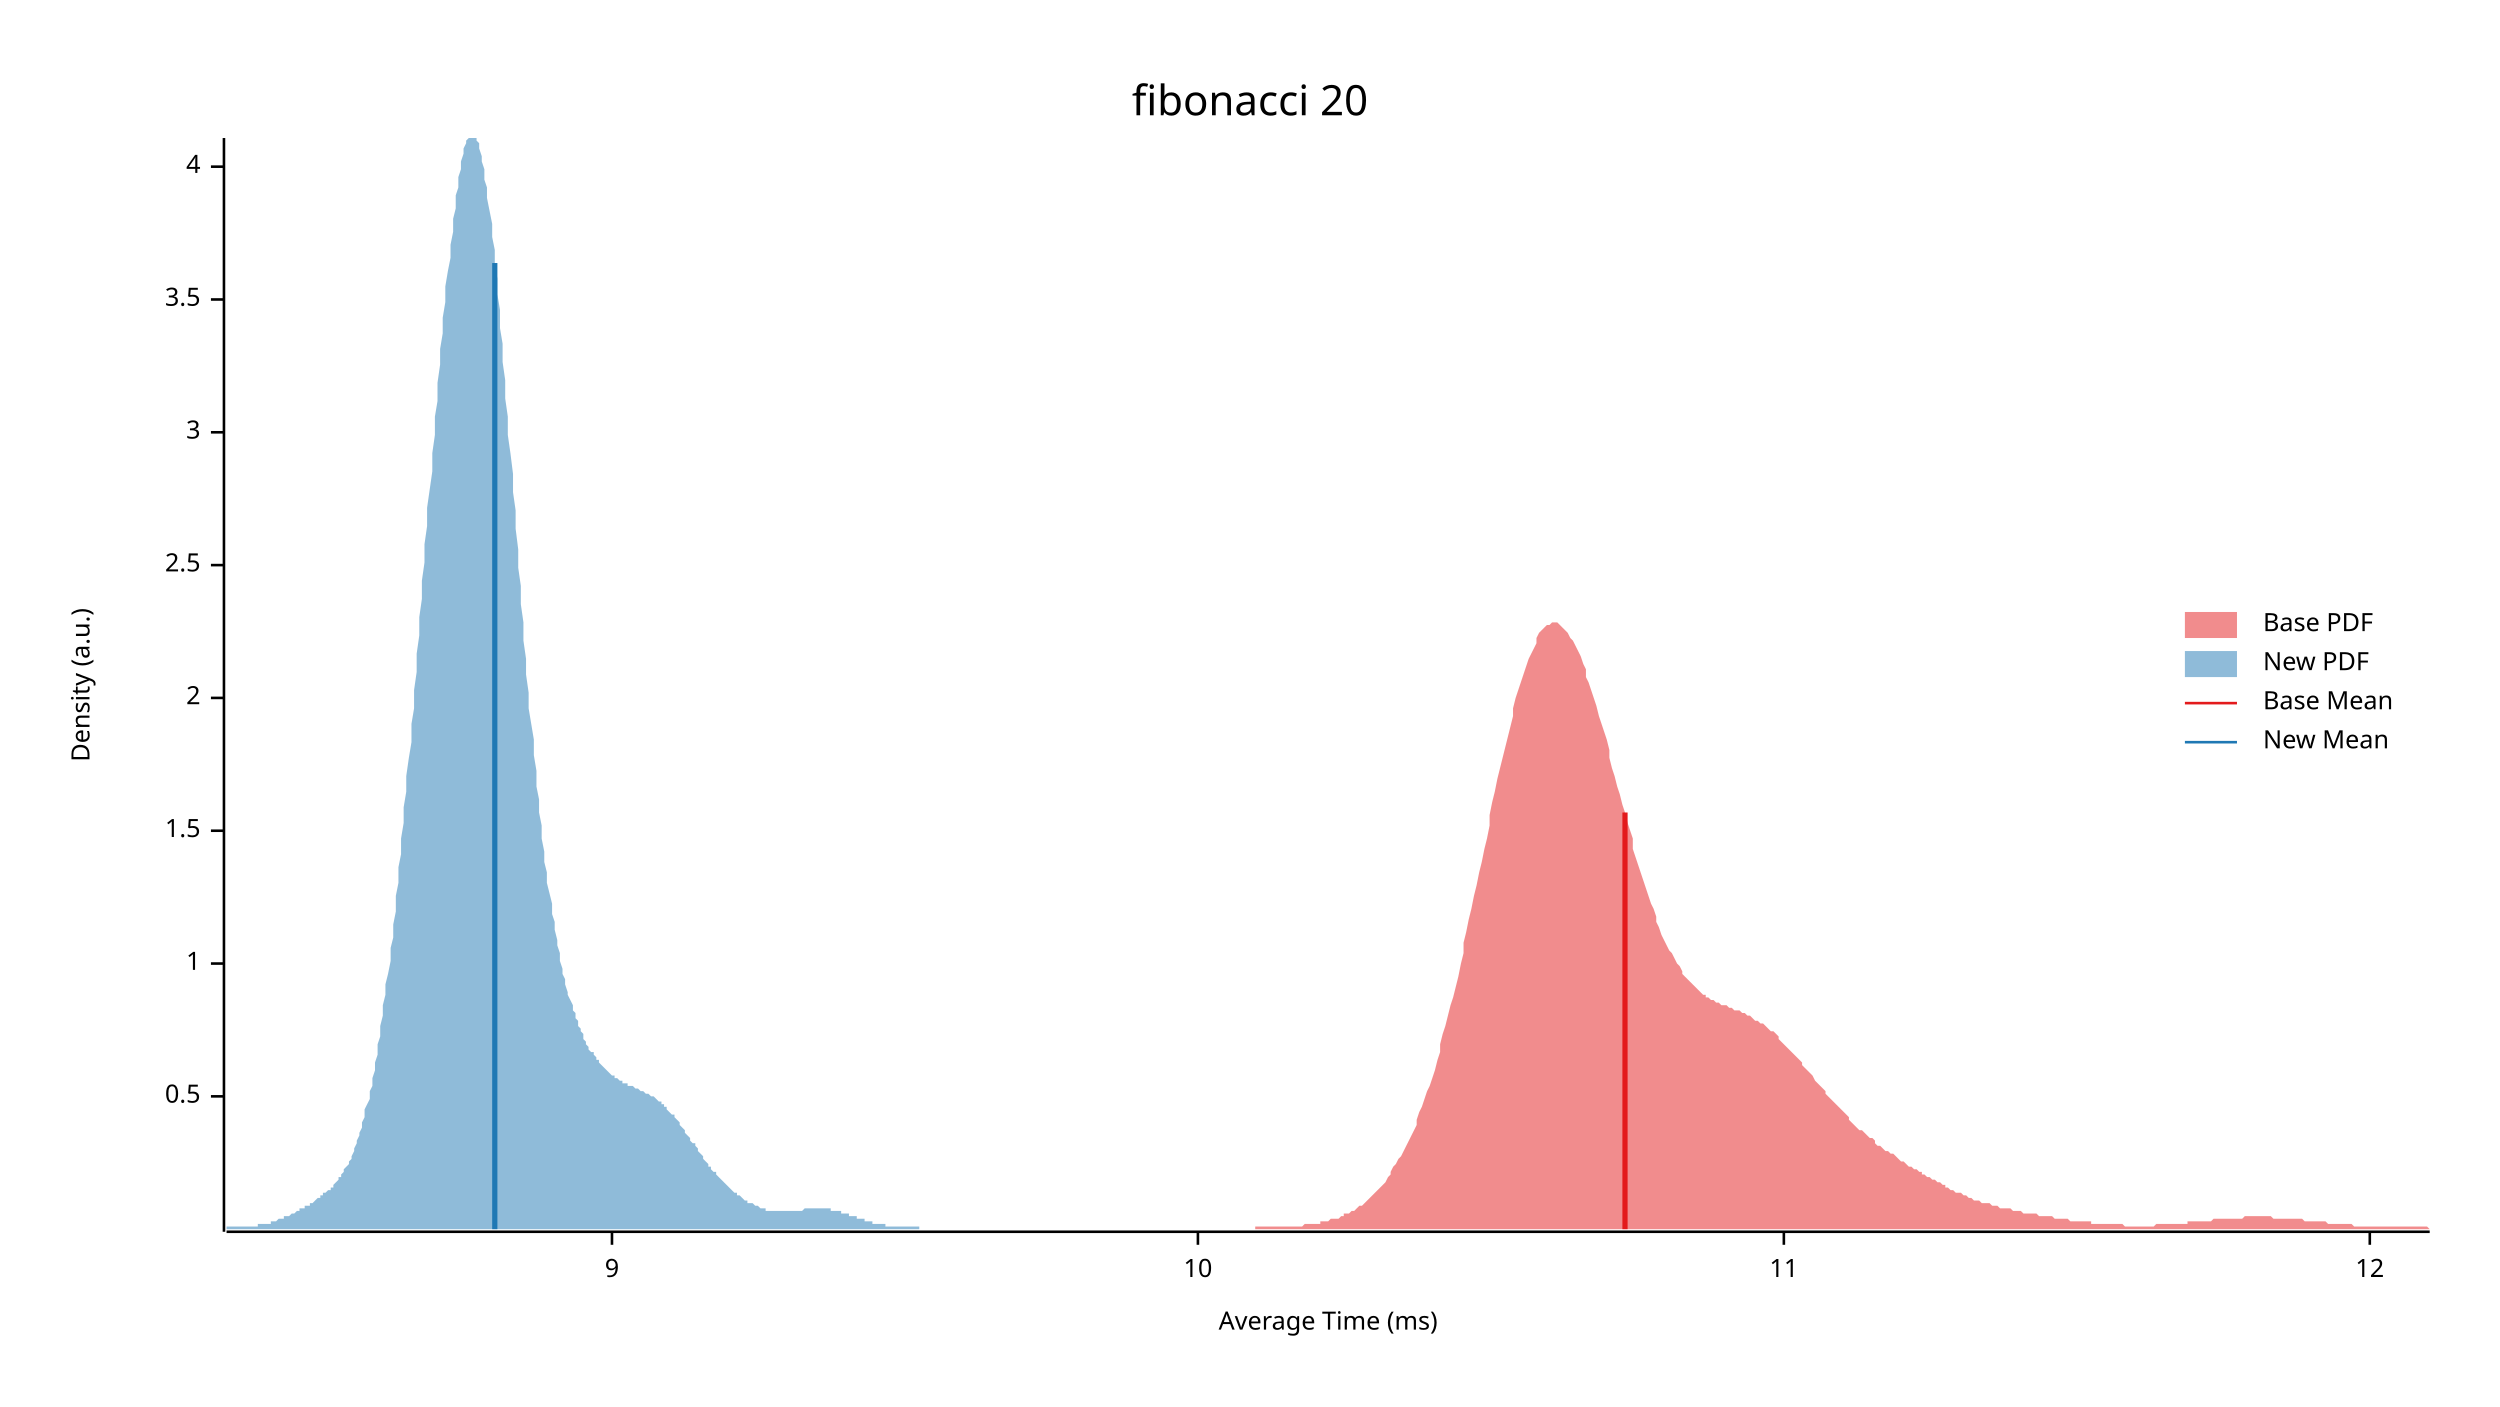
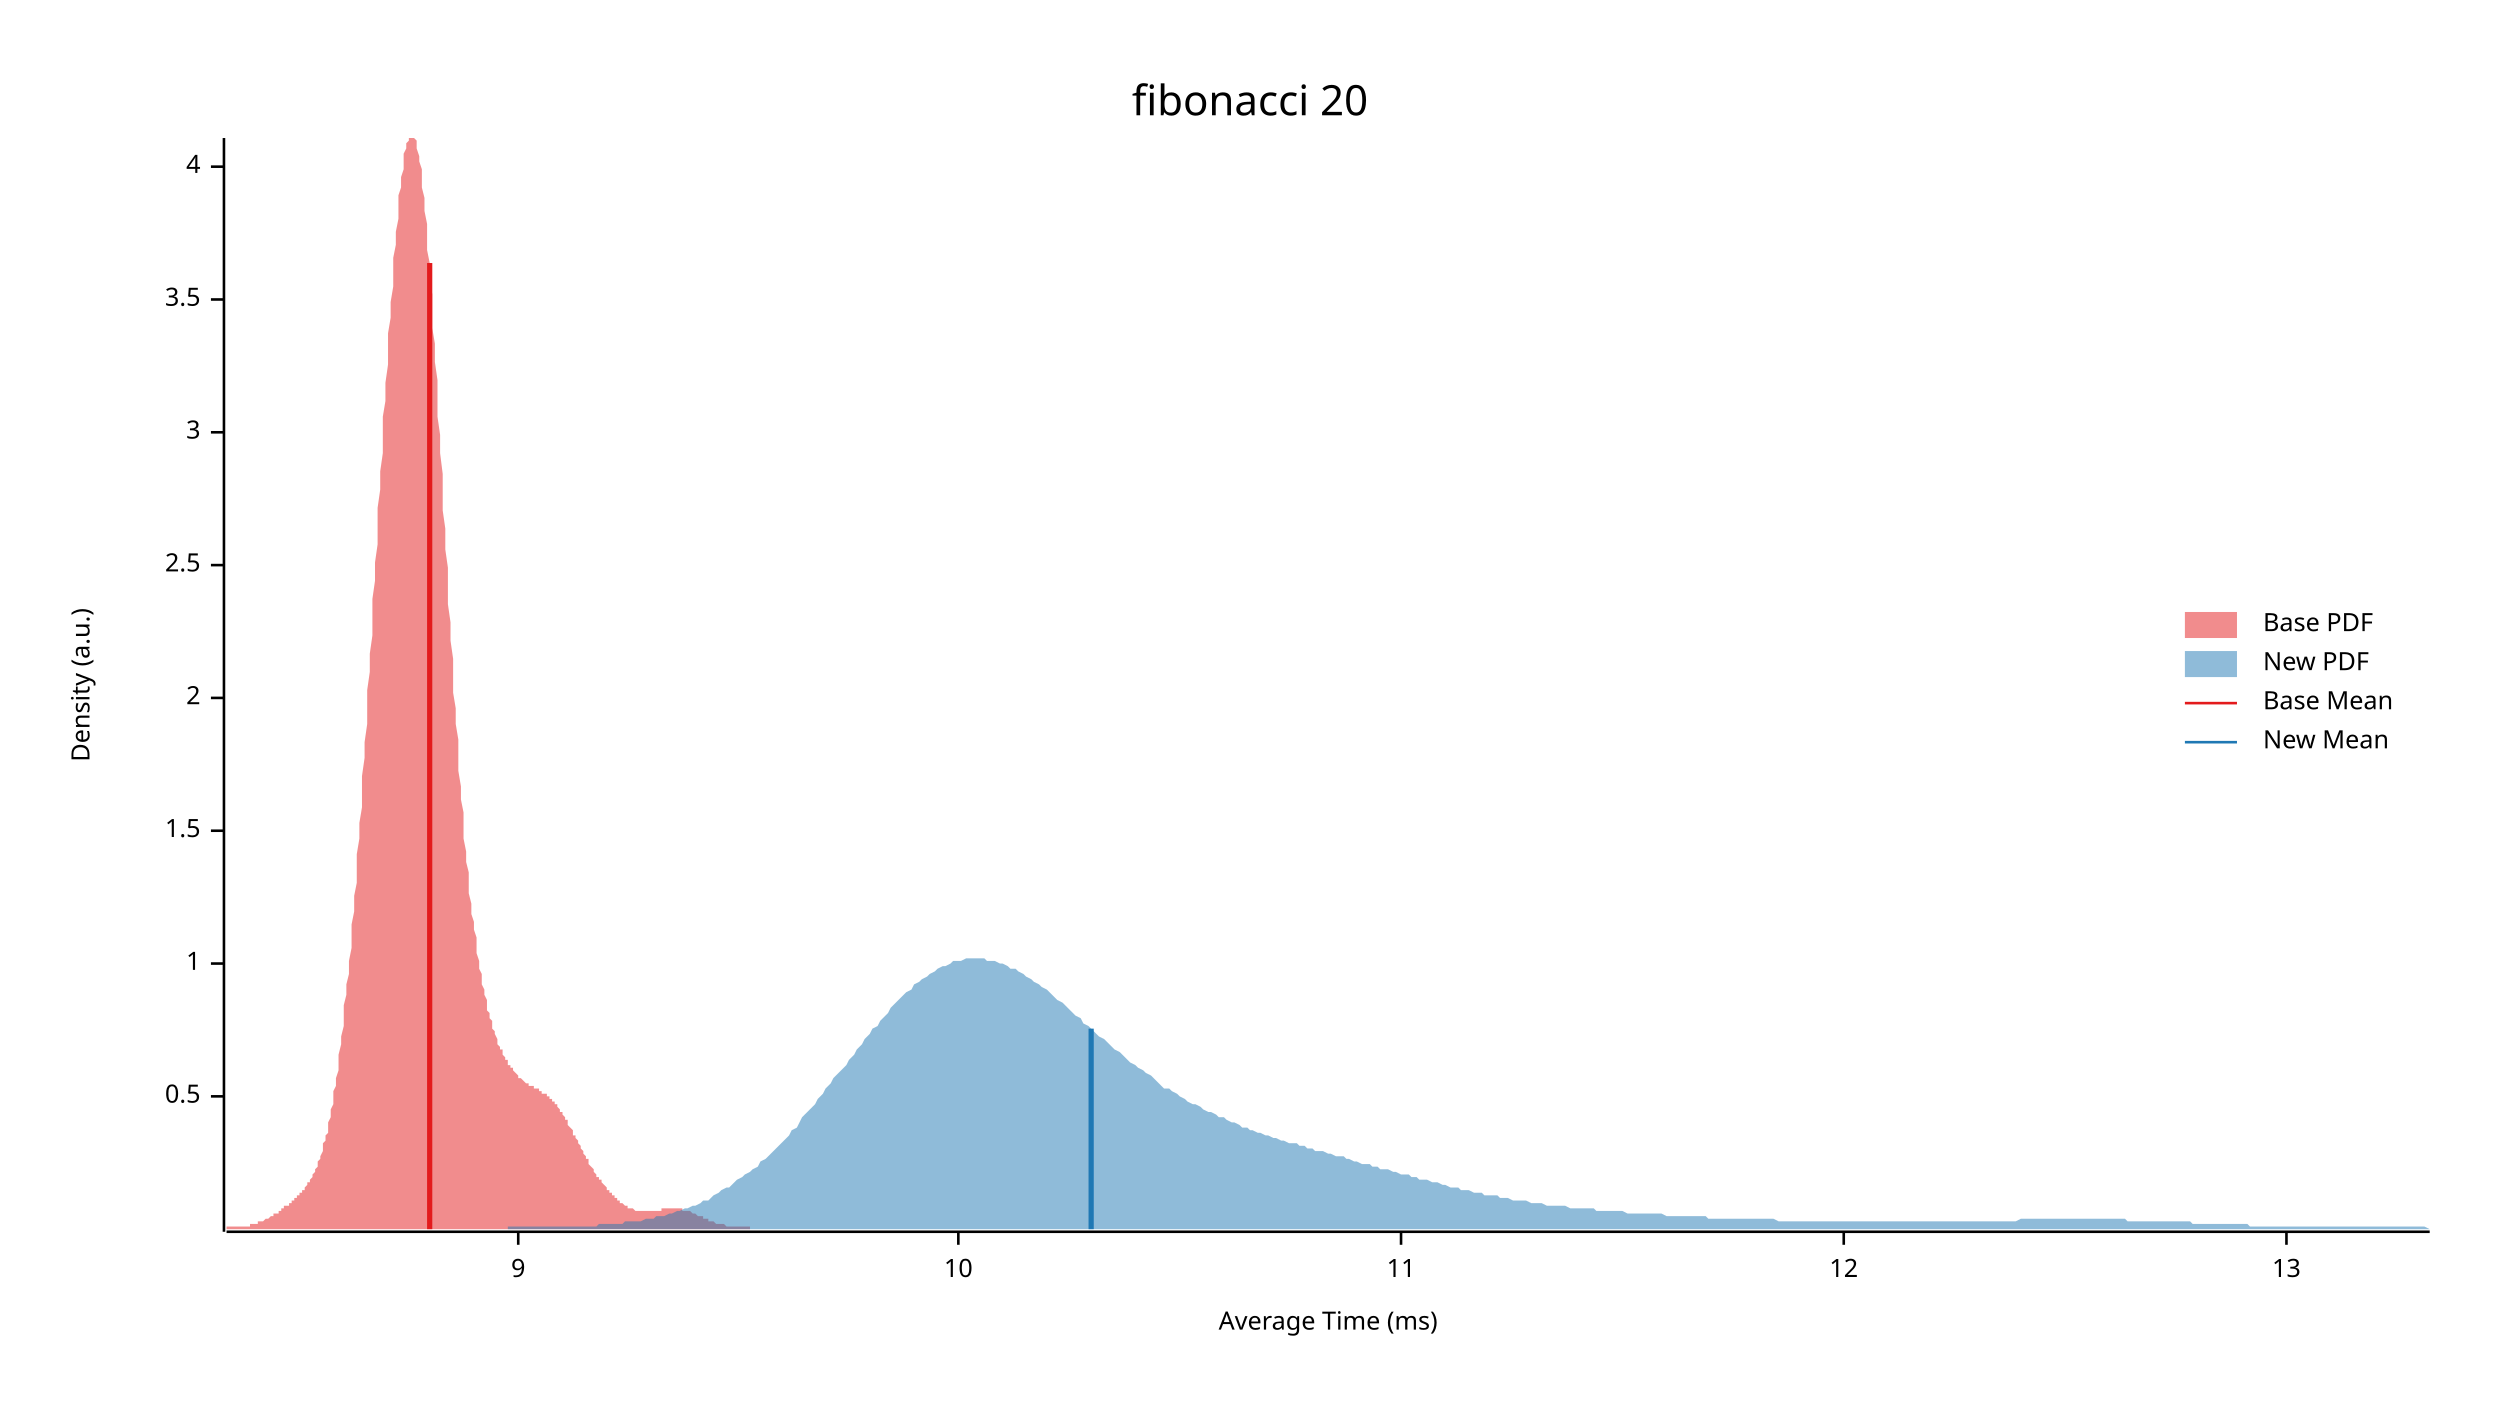
<svg xmlns="http://www.w3.org/2000/svg" width="960" height="540">
  <text x="480" y="32" dy="0.76em" text-anchor="middle" font-family="sans-serif" font-size="16.129" opacity="1" fill="#000000">
fibonacci 20
</text>
  <text x="27" y="263" dy="0.76em" text-anchor="middle" font-family="sans-serif" font-size="9.677" opacity="1" fill="#000000" transform="rotate(270, 27, 263)">
Density (a.u.)
</text>
  <text x="510" y="513" dy="-0.5ex" text-anchor="middle" font-family="sans-serif" font-size="9.677" opacity="1" fill="#000000">
Average Time (ms)
</text>
  <polyline fill="none" opacity="1" stroke="#000000" stroke-width="1" points="86,53 86,473 " />
  <text x="77" y="421" dy="0.5ex" text-anchor="end" font-family="sans-serif" font-size="9.677" opacity="1" fill="#000000">
0.5
</text>
  <polyline fill="none" opacity="1" stroke="#000000" stroke-width="1" points="81,421 86,421 " />
  <text x="77" y="370" dy="0.5ex" text-anchor="end" font-family="sans-serif" font-size="9.677" opacity="1" fill="#000000">
1
</text>
  <polyline fill="none" opacity="1" stroke="#000000" stroke-width="1" points="81,370 86,370 " />
  <text x="77" y="319" dy="0.5ex" text-anchor="end" font-family="sans-serif" font-size="9.677" opacity="1" fill="#000000">
1.5
</text>
  <polyline fill="none" opacity="1" stroke="#000000" stroke-width="1" points="81,319 86,319 " />
  <text x="77" y="268" dy="0.5ex" text-anchor="end" font-family="sans-serif" font-size="9.677" opacity="1" fill="#000000">
2
</text>
  <polyline fill="none" opacity="1" stroke="#000000" stroke-width="1" points="81,268 86,268 " />
  <text x="77" y="217" dy="0.5ex" text-anchor="end" font-family="sans-serif" font-size="9.677" opacity="1" fill="#000000">
2.5
</text>
  <polyline fill="none" opacity="1" stroke="#000000" stroke-width="1" points="81,217 86,217 " />
  <text x="77" y="166" dy="0.5ex" text-anchor="end" font-family="sans-serif" font-size="9.677" opacity="1" fill="#000000">
3
</text>
  <polyline fill="none" opacity="1" stroke="#000000" stroke-width="1" points="81,166 86,166 " />
  <text x="77" y="115" dy="0.5ex" text-anchor="end" font-family="sans-serif" font-size="9.677" opacity="1" fill="#000000">
3.5
</text>
  <polyline fill="none" opacity="1" stroke="#000000" stroke-width="1" points="81,115 86,115 " />
  <text x="77" y="64" dy="0.5ex" text-anchor="end" font-family="sans-serif" font-size="9.677" opacity="1" fill="#000000">
4
</text>
  <polyline fill="none" opacity="1" stroke="#000000" stroke-width="1" points="81,64 86,64 " />
  <polyline fill="none" opacity="1" stroke="#000000" stroke-width="1" points="87,473 933,473 " />
-   <text x="235" y="483" dy="0.76em" text-anchor="middle" font-family="sans-serif" font-size="9.677" opacity="1" fill="#000000">
+   <text x="199" y="483" dy="0.76em" text-anchor="middle" font-family="sans-serif" font-size="9.677" opacity="1" fill="#000000">
9
</text>
-   <polyline fill="none" opacity="1" stroke="#000000" stroke-width="1" points="235,473 235,478 " />
-   <text x="460" y="483" dy="0.76em" text-anchor="middle" font-family="sans-serif" font-size="9.677" opacity="1" fill="#000000">
+   <polyline fill="none" opacity="1" stroke="#000000" stroke-width="1" points="199,473 199,478 " />
+   <text x="368" y="483" dy="0.76em" text-anchor="middle" font-family="sans-serif" font-size="9.677" opacity="1" fill="#000000">
10
</text>
-   <polyline fill="none" opacity="1" stroke="#000000" stroke-width="1" points="460,473 460,478 " />
-   <text x="685" y="483" dy="0.76em" text-anchor="middle" font-family="sans-serif" font-size="9.677" opacity="1" fill="#000000">
+   <polyline fill="none" opacity="1" stroke="#000000" stroke-width="1" points="368,473 368,478 " />
+   <text x="538" y="483" dy="0.76em" text-anchor="middle" font-family="sans-serif" font-size="9.677" opacity="1" fill="#000000">
11
</text>
-   <polyline fill="none" opacity="1" stroke="#000000" stroke-width="1" points="685,473 685,478 " />
-   <text x="910" y="483" dy="0.76em" text-anchor="middle" font-family="sans-serif" font-size="9.677" opacity="1" fill="#000000">
+   <polyline fill="none" opacity="1" stroke="#000000" stroke-width="1" points="538,473 538,478 " />
+   <text x="708" y="483" dy="0.76em" text-anchor="middle" font-family="sans-serif" font-size="9.677" opacity="1" fill="#000000">
12
</text>
-   <polyline fill="none" opacity="1" stroke="#000000" stroke-width="1" points="910,473 910,478 " />
-   <polygon opacity="0.5" fill="#E31A1C" points="482,471 483,471 484,471 485,471 486,471 487,471 488,471 488,471 489,471 490,471 491,471 492,471 493,471 494,471 495,471 496,471 497,471 497,471 498,471 499,471 500,471 501,470 502,470 503,470 504,470 505,470 506,470 507,470 507,469 508,469 509,469 510,469 511,468 512,468 513,468 514,468 515,467 516,467 516,466 517,466 518,466 519,465 520,465 521,464 522,463 523,463 524,462 525,461 525,461 526,460 527,459 528,458 529,457 530,456 531,455 532,454 533,452 534,451 534,450 535,448 536,447 537,445 538,444 539,442 540,440 541,438 542,436 543,434 544,432 544,430 545,427 546,425 547,422 548,419 549,417 550,414 551,411 552,407 553,404 553,401 554,397 555,394 556,390 557,386 558,383 559,379 560,375 561,370 562,366 562,362 563,358 564,353 565,349 566,344 567,340 568,335 569,331 570,326 571,322 572,317 572,313 573,308 574,304 575,299 576,295 577,291 578,287 579,283 580,279 581,275 581,272 582,268 583,265 584,262 585,259 586,256 587,253 588,251 589,249 590,247 590,245 591,243 592,242 593,241 594,240 595,240 596,239 597,239 598,239 599,240 599,240 600,241 601,242 602,243 603,245 604,246 605,248 606,250 607,252 608,255 609,257 609,260 610,262 611,265 612,268 613,271 614,275 615,278 616,281 617,284 618,288 618,291 619,295 620,298 621,302 622,305 623,309 624,312 625,316 626,319 627,322 627,326 628,329 629,332 630,335 631,338 632,341 633,344 634,347 635,349 636,352 636,354 637,356 638,359 639,361 640,363 641,365 642,366 643,368 644,370 645,371 646,373 646,374 647,375 648,376 649,377 650,378 651,379 652,380 653,381 654,382 655,382 655,383 656,383 657,384 658,384 659,385 660,385 661,386 662,386 663,386 664,387 664,387 665,387 666,388 667,388 668,388 669,389 670,389 671,390 672,390 673,391 673,391 674,392 675,392 676,393 677,393 678,394 679,395 680,396 681,396 682,397 683,398 683,399 684,400 685,401 686,402 687,403 688,404 689,405 690,406 691,407 692,408 692,409 693,410 694,411 695,412 696,413 697,415 698,416 699,417 700,418 701,419 701,420 702,421 703,422 704,423 705,424 706,425 707,426 708,427 709,428 710,429 710,430 711,431 712,432 713,433 714,434 715,434 716,435 717,436 718,437 719,437 720,438 720,439 721,440 722,440 723,441 724,442 725,442 726,443 727,443 728,444 729,445 729,445 730,446 731,446 732,447 733,448 734,448 735,449 736,449 737,450 738,450 738,451 739,451 740,452 741,452 742,453 743,453 744,454 745,454 746,455 747,455 747,456 748,456 749,457 750,457 751,458 752,458 753,458 754,459 755,459 756,460 757,460 757,460 758,461 759,461 760,461 761,462 762,462 763,462 764,462 765,463 766,463 766,463 767,463 768,464 769,464 770,464 771,464 772,464 773,465 774,465 775,465 775,465 776,465 777,466 778,466 779,466 780,466 781,466 782,466 783,467 784,467 784,467 785,467 786,467 787,467 788,467 789,468 790,468 791,468 792,468 793,468 794,468 794,468 795,469 796,469 797,469 798,469 799,469 800,469 801,469 802,469 803,469 803,470 804,470 805,470 806,470 807,470 808,470 809,470 810,470 811,470 812,470 812,470 813,470 814,470 815,470 816,471 817,471 818,471 819,471 820,471 821,471 821,471 822,471 823,471 824,471 825,471 826,471 827,471 828,470 829,470 830,470 831,470 831,470 832,470 833,470 834,470 835,470 836,470 837,470 838,470 839,470 840,470 840,469 841,469 842,469 843,469 844,469 845,469 846,469 847,469 848,469 849,469 849,469 850,468 851,468 852,468 853,468 854,468 855,468 856,468 857,468 858,468 858,468 859,468 860,468 861,468 862,467 863,467 864,467 865,467 866,467 867,467 868,467 868,467 869,467 870,467 871,467 872,467 873,468 874,468 875,468 876,468 877,468 877,468 878,468 879,468 880,468 881,468 882,468 883,468 884,468 885,469 886,469 886,469 887,469 888,469 889,469 890,469 891,469 892,469 893,469 894,470 895,470 895,470 896,470 897,470 898,470 899,470 900,470 901,470 902,470 903,470 904,471 905,471 905,471 906,471 907,471 908,471 909,471 910,471 911,471 912,471 913,471 914,471 914,471 915,471 916,471 917,471 918,471 919,471 920,471 921,471 922,471 923,471 923,471 924,471 925,471 926,471 927,471 928,471 929,471 930,471 931,471 932,471 933,472 933,472 482,472 " />
-   <polygon opacity="0.5" fill="#1F78B4" points="87,471 87,471 88,471 88,471 89,471 89,471 90,471 90,471 91,471 91,471 92,471 92,471 93,471 93,471 94,471 95,471 95,471 96,471 96,471 97,471 97,471 98,471 98,471 99,471 99,470 100,470 100,470 101,470 101,470 102,470 103,470 103,470 104,470 104,469 105,469 105,469 106,469 106,469 107,468 107,468 108,468 108,468 109,468 109,467 110,467 111,467 111,467 112,466 112,466 113,466 113,466 114,465 114,465 115,465 115,464 116,464 116,464 117,464 117,463 118,463 119,463 119,462 120,462 120,462 121,461 121,461 122,460 122,460 123,460 123,459 124,459 124,458 125,458 125,458 126,457 127,457 127,456 128,456 128,455 129,454 129,454 130,453 130,452 131,452 131,451 132,450 132,449 133,448 134,447 134,446 135,445 135,444 136,442 136,441 137,439 137,438 138,436 138,435 139,433 139,431 140,429 140,426 141,424 142,422 142,419 143,417 143,414 144,411 144,408 145,405 145,401 146,398 146,394 147,390 147,386 148,382 148,378 149,374 150,369 150,364 151,360 151,355 152,350 152,344 153,339 153,333 154,328 154,322 155,316 155,310 156,304 156,298 157,291 158,285 158,278 159,272 159,265 160,258 160,251 161,244 161,237 162,230 162,223 163,216 163,209 164,202 164,195 165,188 166,181 166,174 167,167 167,160 168,154 168,147 169,140 169,134 170,128 170,122 171,116 171,110 172,104 173,99 173,94 174,89 174,84 175,80 175,75 176,72 176,68 177,65 177,62 178,59 178,57 179,55 179,54 180,53 181,53 181,53 182,53 182,53 183,53 183,54 184,55 184,57 185,60 185,62 186,65 186,69 187,72 187,76 188,81 189,86 189,91 190,96 190,101 191,107 191,113 192,119 192,126 193,132 193,139 194,146 194,153 195,160 195,167 196,174 197,182 197,189 198,196 198,203 199,211 199,218 200,225 200,232 201,239 201,246 202,253 202,259 203,266 203,272 204,278 205,284 205,290 206,296 206,302 207,307 207,312 208,317 208,322 209,327 209,331 210,335 210,339 211,343 212,347 212,351 213,354 213,357 214,361 214,363 215,366 215,369 216,372 216,374 217,376 217,378 218,381 218,382 219,384 220,386 220,388 221,389 221,391 222,392 222,394 223,395 223,396 224,397 224,399 225,400 225,401 226,402 226,403 227,404 228,404 228,405 229,406 229,407 230,407 230,408 231,409 231,409 232,410 232,410 233,411 233,411 234,412 234,412 235,413 236,413 236,414 237,414 237,414 238,415 238,415 239,415 239,416 240,416 240,416 241,416 241,417 242,417 242,417 243,417 244,418 244,418 245,418 245,418 246,419 246,419 247,419 247,419 248,420 248,420 249,420 249,420 250,421 251,421 251,421 252,422 252,422 253,423 253,423 254,423 254,424 255,424 255,425 256,425 256,426 257,427 257,427 258,428 259,428 259,429 260,430 260,430 261,431 261,432 262,433 262,433 263,434 263,435 264,436 264,436 265,437 265,438 266,439 267,439 267,440 268,441 268,442 269,443 269,443 270,444 270,445 271,446 271,446 272,447 272,448 273,448 273,449 274,450 275,450 275,451 276,452 276,452 277,453 277,453 278,454 278,454 279,455 279,455 280,456 280,456 281,457 281,457 282,458 283,458 283,459 284,459 284,459 285,460 285,460 286,461 286,461 287,461 287,462 288,462 288,462 289,462 290,463 290,463 291,463 291,463 292,464 292,464 293,464 293,464 294,464 294,465 295,465 295,465 296,465 296,465 297,465 298,465 298,465 299,465 299,465 300,465 300,465 301,465 301,465 302,465 302,465 303,465 303,465 304,465 304,465 305,465 306,465 306,465 307,465 307,465 308,465 308,465 309,464 309,464 310,464 310,464 311,464 311,464 312,464 312,464 313,464 314,464 314,464 315,464 315,464 316,464 316,464 317,464 317,464 318,464 318,464 319,464 319,465 320,465 320,465 321,465 322,465 322,465 323,465 323,466 324,466 324,466 325,466 325,466 326,466 326,467 327,467 327,467 328,467 329,467 329,468 330,468 330,468 331,468 331,468 332,468 332,469 333,469 333,469 334,469 334,469 335,469 335,470 336,470 337,470 337,470 338,470 338,470 339,470 339,470 340,470 340,471 341,471 341,471 342,471 342,471 343,471 343,471 344,471 345,471 345,471 346,471 346,471 347,471 347,471 348,471 348,471 349,471 349,471 350,471 350,471 351,471 351,471 352,471 353,471 353,471 353,472 87,472 " />
-   <polyline fill="none" opacity="1" stroke="#E31A1C" stroke-width="2" points="624,472 624,312 " />
-   <polyline fill="none" opacity="1" stroke="#1F78B4" stroke-width="2" points="190,472 190,101 " />
+   <polyline fill="none" opacity="1" stroke="#000000" stroke-width="1" points="708,473 708,478 " />
+   <text x="878" y="483" dy="0.76em" text-anchor="middle" font-family="sans-serif" font-size="9.677" opacity="1" fill="#000000">
+ 13
+ </text>
+   <polyline fill="none" opacity="1" stroke="#000000" stroke-width="1" points="878,473 878,478 " />
+   <polygon opacity="0.5" fill="#E31A1C" points="87,471 87,471 87,471 88,471 88,471 89,471 89,471 89,471 90,471 90,471 91,471 91,471 91,471 92,471 92,471 93,471 93,471 93,471 94,471 94,471 95,471 95,471 95,471 96,471 96,470 97,470 97,470 97,470 98,470 98,470 99,470 99,470 99,469 100,469 100,469 101,469 101,469 101,469 102,468 102,468 103,468 103,468 103,468 104,467 104,467 105,467 105,467 105,466 106,466 106,466 107,466 107,465 107,465 108,465 108,464 109,464 109,464 109,463 110,463 110,463 111,463 111,462 112,462 112,461 112,461 113,461 113,460 114,460 114,460 114,459 115,459 115,458 116,458 116,458 116,457 117,457 117,456 118,455 118,455 118,454 119,454 119,453 120,452 120,452 120,451 121,450 121,449 122,448 122,447 122,446 123,445 123,444 124,442 124,441 124,439 125,438 125,436 126,435 126,433 126,431 127,429 127,426 128,424 128,422 128,419 129,417 129,414 130,411 130,408 130,405 131,401 131,398 132,394 132,390 132,386 133,382 133,378 134,374 134,369 135,364 135,360 135,355 136,350 136,344 137,339 137,333 137,328 138,322 138,316 139,310 139,304 139,298 140,291 140,285 141,278 141,272 141,265 142,258 142,251 143,244 143,237 143,230 144,223 144,216 145,209 145,202 145,195 146,188 146,181 147,174 147,167 147,160 148,154 148,147 149,140 149,134 149,128 150,122 150,116 151,110 151,104 151,99 152,94 152,89 153,84 153,80 153,75 154,72 154,68 155,65 155,62 155,59 156,57 156,55 157,54 157,53 157,53 158,53 158,53 159,53 159,53 160,54 160,55 160,57 161,60 161,62 162,65 162,69 162,72 163,76 163,81 164,86 164,91 164,96 165,101 165,107 166,113 166,119 166,126 167,132 167,139 168,146 168,153 168,160 169,167 169,174 170,182 170,189 170,196 171,203 171,211 172,218 172,225 172,232 173,239 173,246 174,253 174,259 174,266 175,272 175,278 176,284 176,290 176,296 177,302 177,307 178,312 178,317 178,322 179,327 179,331 180,335 180,339 180,343 181,347 181,351 182,354 182,357 183,360 183,363 183,366 184,369 184,372 185,374 185,376 185,378 186,380 186,382 187,384 187,386 187,388 188,389 188,391 189,392 189,394 189,395 190,396 190,397 191,399 191,400 191,401 192,402 192,403 193,403 193,404 193,405 194,406 194,407 195,407 195,408 195,409 196,409 196,410 197,410 197,411 197,411 198,412 198,412 199,413 199,413 199,414 200,414 200,414 201,415 201,415 201,415 202,416 202,416 203,416 203,416 203,417 204,417 204,417 205,417 205,418 205,418 206,418 206,418 207,418 207,419 208,419 208,419 208,420 209,420 209,420 210,420 210,421 210,421 211,421 211,422 212,422 212,423 212,423 213,423 213,424 214,424 214,425 214,425 215,426 215,427 216,427 216,428 216,428 217,429 217,430 218,430 218,431 218,432 219,433 219,433 220,434 220,435 220,436 221,436 221,437 222,438 222,439 222,439 223,440 223,441 224,442 224,442 224,443 225,444 225,445 226,445 226,446 226,447 227,448 227,448 228,449 228,450 228,450 229,451 229,452 230,452 230,453 231,453 231,454 231,454 232,455 232,455 233,456 233,456 233,457 234,457 234,458 235,458 235,459 235,459 236,459 236,460 237,460 237,461 237,461 238,461 238,462 239,462 239,462 239,462 240,463 240,463 241,463 241,463 241,464 242,464 242,464 243,464 243,464 243,464 244,465 244,465 245,465 245,465 245,465 246,465 246,465 247,465 247,465 247,465 248,465 248,465 249,465 249,465 249,465 250,465 250,465 251,465 251,465 251,465 252,465 252,465 253,465 253,465 253,465 254,465 254,464 255,464 255,464 256,464 256,464 256,464 257,464 257,464 258,464 258,464 258,464 259,464 259,464 260,464 260,464 260,464 261,464 261,464 262,464 262,464 262,465 263,465 263,465 264,465 264,465 264,465 265,465 265,465 266,466 266,466 266,466 267,466 267,466 268,467 268,467 268,467 269,467 269,467 270,467 270,468 270,468 271,468 271,468 272,468 272,469 272,469 273,469 273,469 274,469 274,469 274,469 275,470 275,470 276,470 276,470 276,470 277,470 277,470 278,470 278,470 279,471 279,471 279,471 280,471 280,471 281,471 281,471 281,471 282,471 282,471 283,471 283,471 283,471 284,471 284,471 285,471 285,471 285,471 286,471 286,471 287,471 287,471 287,471 288,471 288,472 87,472 " />
+   <polygon opacity="0.5" fill="#1F78B4" points="195,471 196,471 198,471 199,471 201,471 202,471 203,471 205,471 206,471 208,471 209,471 211,471 212,471 214,471 215,471 217,471 218,471 220,471 221,471 223,471 224,471 226,471 227,471 229,471 230,470 232,470 233,470 235,470 236,470 238,470 239,470 240,469 242,469 243,469 245,469 246,469 248,468 249,468 251,468 252,467 254,467 255,467 257,466 258,466 260,465 261,465 263,464 264,464 266,463 267,463 269,462 270,461 272,461 273,460 274,459 276,458 277,457 279,456 280,456 282,454 283,453 285,452 286,451 288,450 289,449 291,448 292,446 294,445 295,444 297,442 298,441 300,439 301,438 303,436 304,434 306,433 307,431 308,429 310,427 311,426 313,424 314,422 316,420 317,418 319,416 320,414 322,412 323,411 325,409 326,407 328,405 329,403 331,401 332,399 334,397 335,395 337,394 338,392 340,390 341,389 342,387 344,385 345,384 347,382 348,381 350,380 351,378 353,377 354,376 356,375 357,374 359,373 360,372 362,371 363,371 365,370 366,369 368,369 369,369 371,368 372,368 374,368 375,368 377,368 378,368 379,369 381,369 382,369 384,370 385,370 387,371 388,372 390,372 391,373 393,374 394,375 396,376 397,377 399,378 400,379 402,380 403,381 405,383 406,384 408,385 409,386 411,388 412,389 413,390 415,391 416,393 418,394 419,395 421,397 422,398 424,399 425,400 427,402 428,403 430,404 431,405 433,407 434,408 436,409 437,410 439,411 440,412 442,413 443,414 445,416 446,417 447,418 449,418 450,419 452,420 453,421 455,422 456,423 458,424 459,424 461,425 462,426 464,427 465,427 467,428 468,429 470,429 471,430 473,431 474,431 476,432 477,433 479,433 480,434 481,434 483,435 484,435 486,436 487,436 489,437 490,437 492,438 493,438 495,439 496,439 498,439 499,440 501,440 502,441 504,441 505,442 507,442 508,442 510,443 511,443 513,444 514,444 516,444 517,445 518,445 520,446 521,446 523,447 524,447 526,447 527,448 529,448 530,449 532,449 533,449 535,450 536,450 538,451 539,451 541,451 542,452 544,452 545,453 547,453 548,453 550,454 551,454 552,454 554,455 555,455 557,456 558,456 560,456 561,457 563,457 564,457 566,458 567,458 569,458 570,459 572,459 573,459 575,459 576,460 578,460 579,460 581,461 582,461 584,461 585,461 586,461 588,462 589,462 591,462 592,462 594,463 595,463 597,463 598,463 600,463 601,463 603,464 604,464 606,464 607,464 609,464 610,464 612,464 613,465 615,465 616,465 618,465 619,465 620,465 622,465 623,465 625,466 626,466 628,466 629,466 631,466 632,466 634,466 635,466 637,466 638,466 640,467 641,467 643,467 644,467 646,467 647,467 649,467 650,467 652,467 653,467 655,467 656,468 657,468 659,468 660,468 662,468 663,468 665,468 666,468 668,468 669,468 671,468 672,468 674,468 675,468 677,468 678,468 680,468 681,468 683,469 684,469 686,469 687,469 689,469 690,469 691,469 693,469 694,469 696,469 697,469 699,469 700,469 702,469 703,469 705,469 706,469 708,469 709,469 711,469 712,469 714,469 715,469 717,469 718,469 720,469 721,469 723,469 724,469 725,469 727,469 728,469 730,469 731,469 733,469 734,469 736,469 737,469 739,469 740,469 742,469 743,469 745,469 746,469 748,469 749,469 751,469 752,469 754,469 755,469 757,469 758,469 759,469 761,469 762,469 764,469 765,469 767,469 768,469 770,469 771,469 773,469 774,469 776,468 777,468 779,468 780,468 782,468 783,468 785,468 786,468 788,468 789,468 791,468 792,468 794,468 795,468 796,468 798,468 799,468 801,468 802,468 804,468 805,468 807,468 808,468 810,468 811,468 813,468 814,468 816,468 817,469 819,469 820,469 822,469 823,469 825,469 826,469 828,469 829,469 830,469 832,469 833,469 835,469 836,469 838,469 839,469 841,469 842,470 844,470 845,470 847,470 848,470 850,470 851,470 853,470 854,470 856,470 857,470 859,470 860,470 862,470 863,470 864,471 866,471 867,471 869,471 870,471 872,471 873,471 875,471 876,471 878,471 879,471 881,471 882,471 884,471 885,471 887,471 888,471 890,471 891,471 893,471 894,471 896,471 897,471 898,471 900,471 901,471 903,471 904,471 906,471 907,471 909,471 910,471 912,471 913,471 915,471 916,471 918,471 919,471 921,471 922,471 924,471 925,471 927,471 928,471 930,471 931,471 933,472 933,472 195,472 " />
+   <polyline fill="none" opacity="1" stroke="#E31A1C" stroke-width="2" points="165,472 165,101 " />
+   <polyline fill="none" opacity="1" stroke="#1F78B4" stroke-width="2" points="419,472 419,395 " />
  <text x="869" y="235" dy="0.76em" text-anchor="start" font-family="sans-serif" font-size="9.677" opacity="1" fill="#000000">
Base PDF
</text>
  <text x="869" y="250" dy="0.76em" text-anchor="start" font-family="sans-serif" font-size="9.677" opacity="1" fill="#000000">
New PDF
</text>
  <text x="869" y="265" dy="0.76em" text-anchor="start" font-family="sans-serif" font-size="9.677" opacity="1" fill="#000000">
Base Mean
</text>
  <text x="869" y="280" dy="0.76em" text-anchor="start" font-family="sans-serif" font-size="9.677" opacity="1" fill="#000000">
New Mean
</text>
  <rect x="839" y="235" width="20" height="10" opacity="0.5" fill="#E31A1C" stroke="none" />
  <rect x="839" y="250" width="20" height="10" opacity="0.5" fill="#1F78B4" stroke="none" />
  <polyline fill="none" opacity="1" stroke="#E31A1C" stroke-width="1" points="839,270 859,270 " />
  <polyline fill="none" opacity="1" stroke="#1F78B4" stroke-width="1" points="839,285 859,285 " />
</svg>
